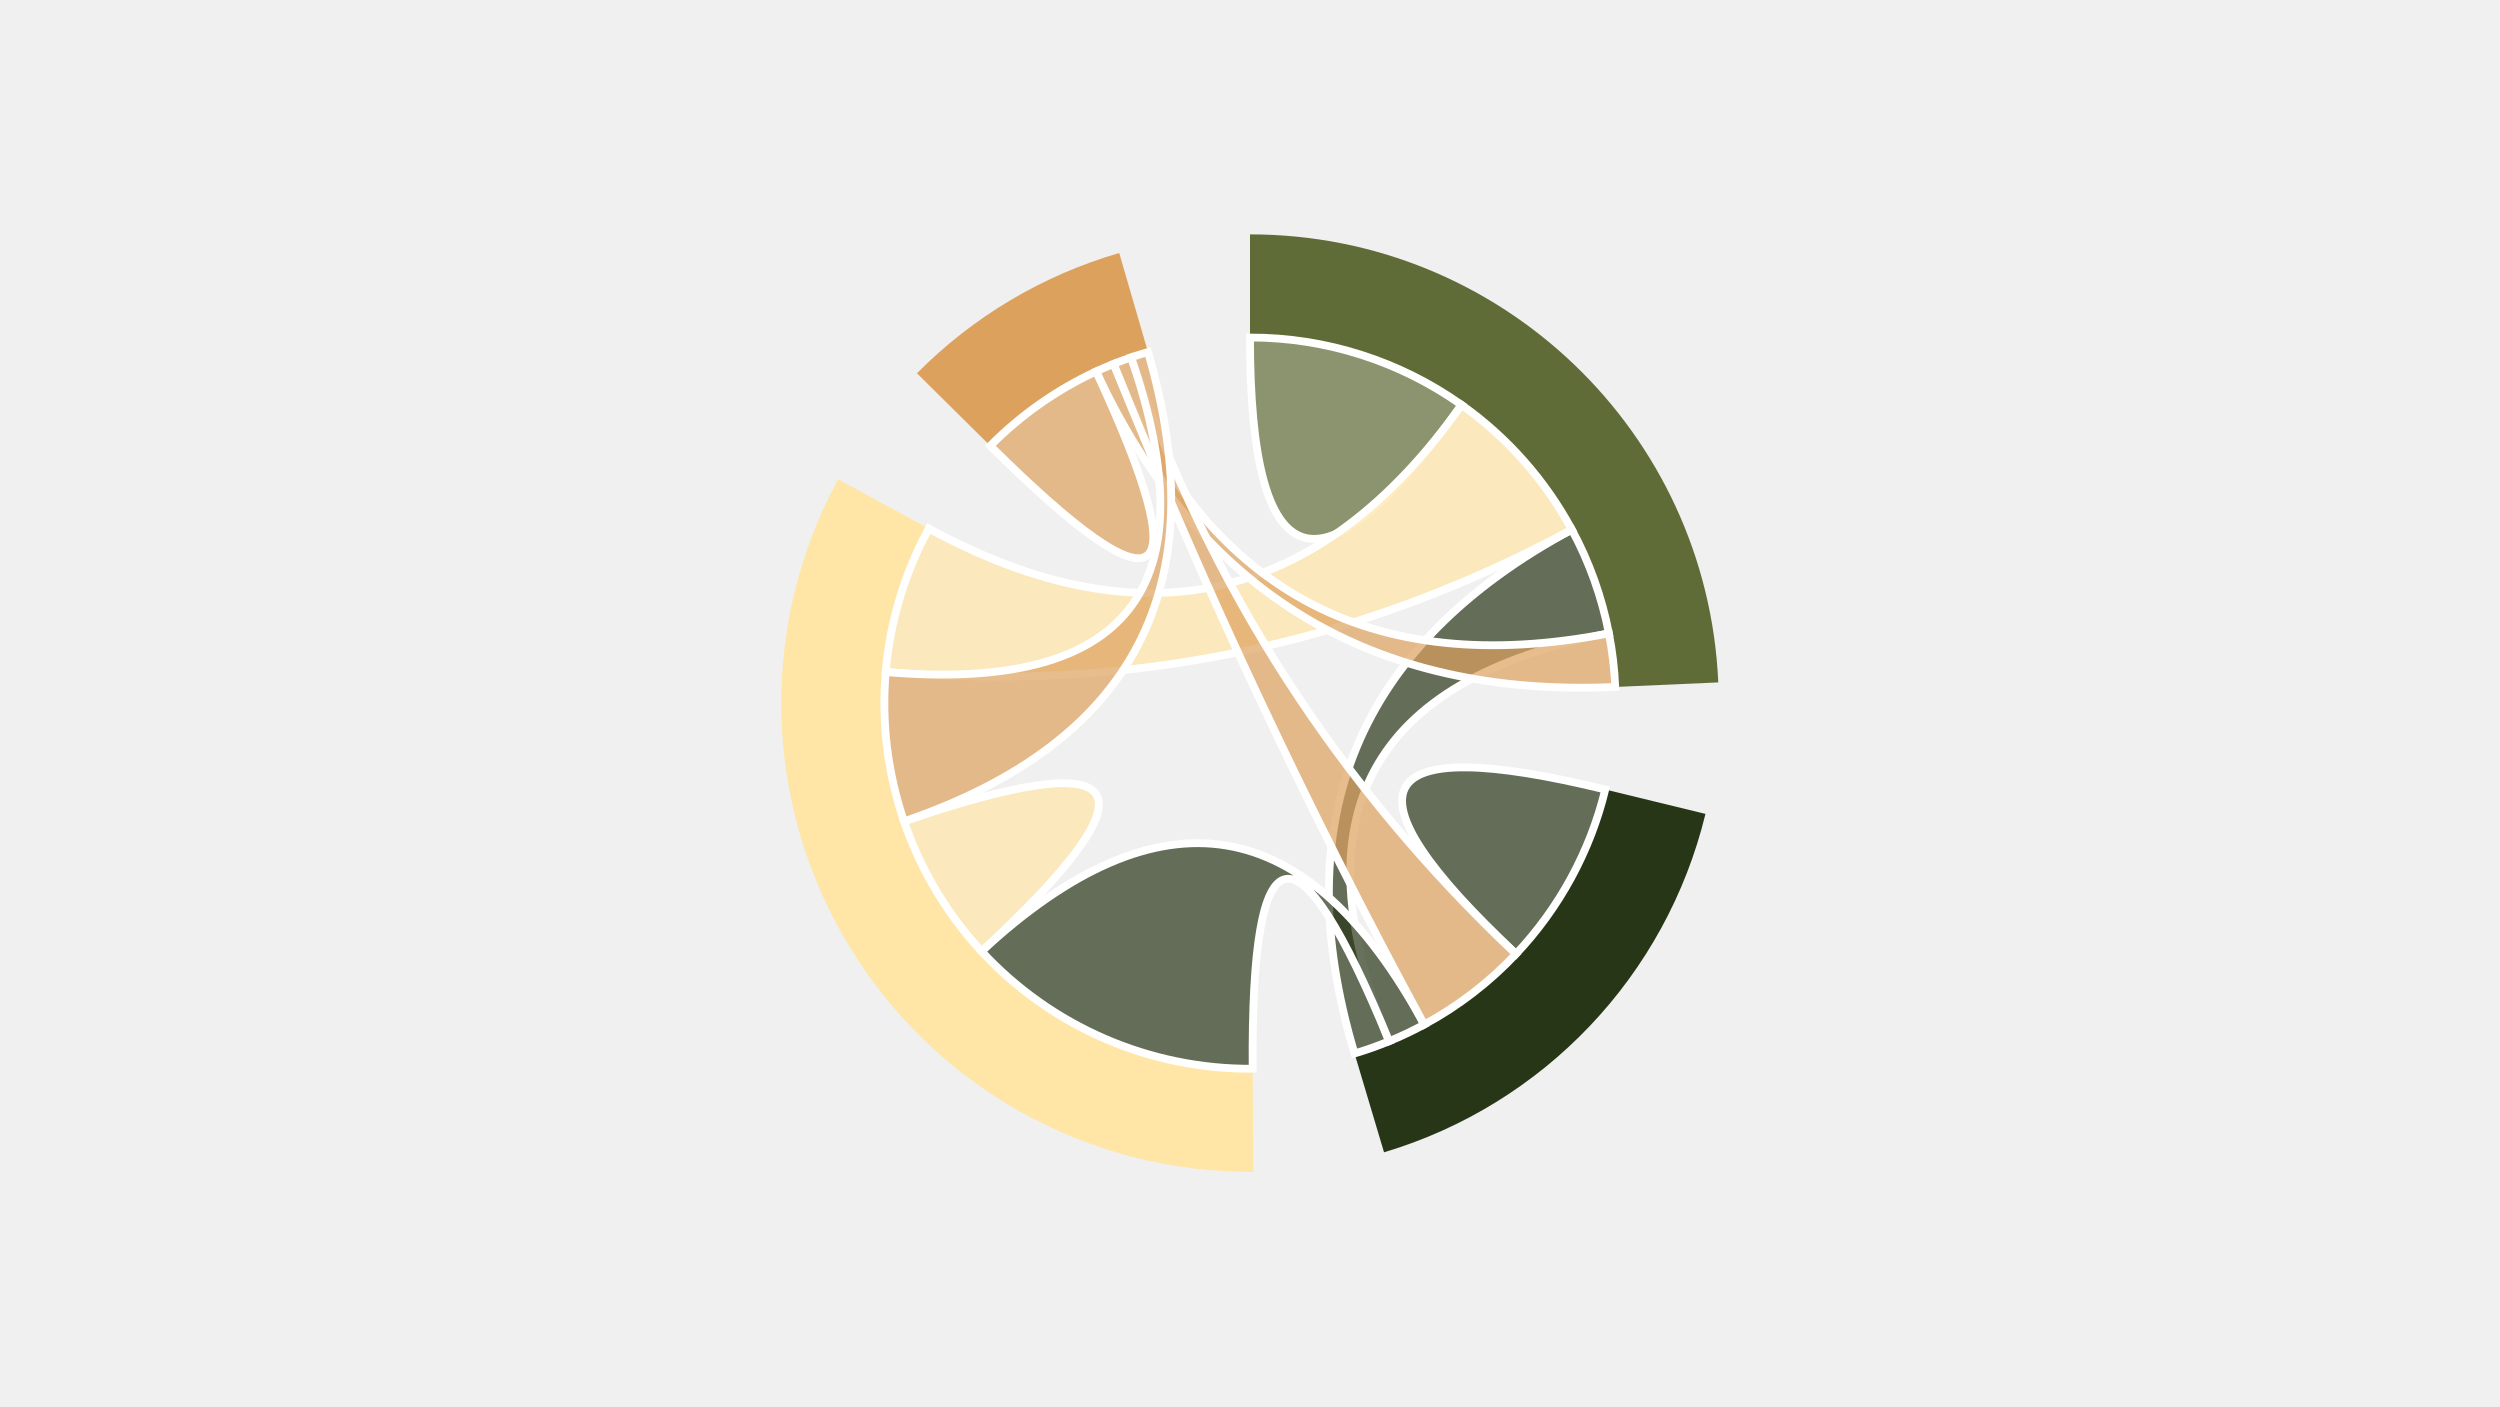
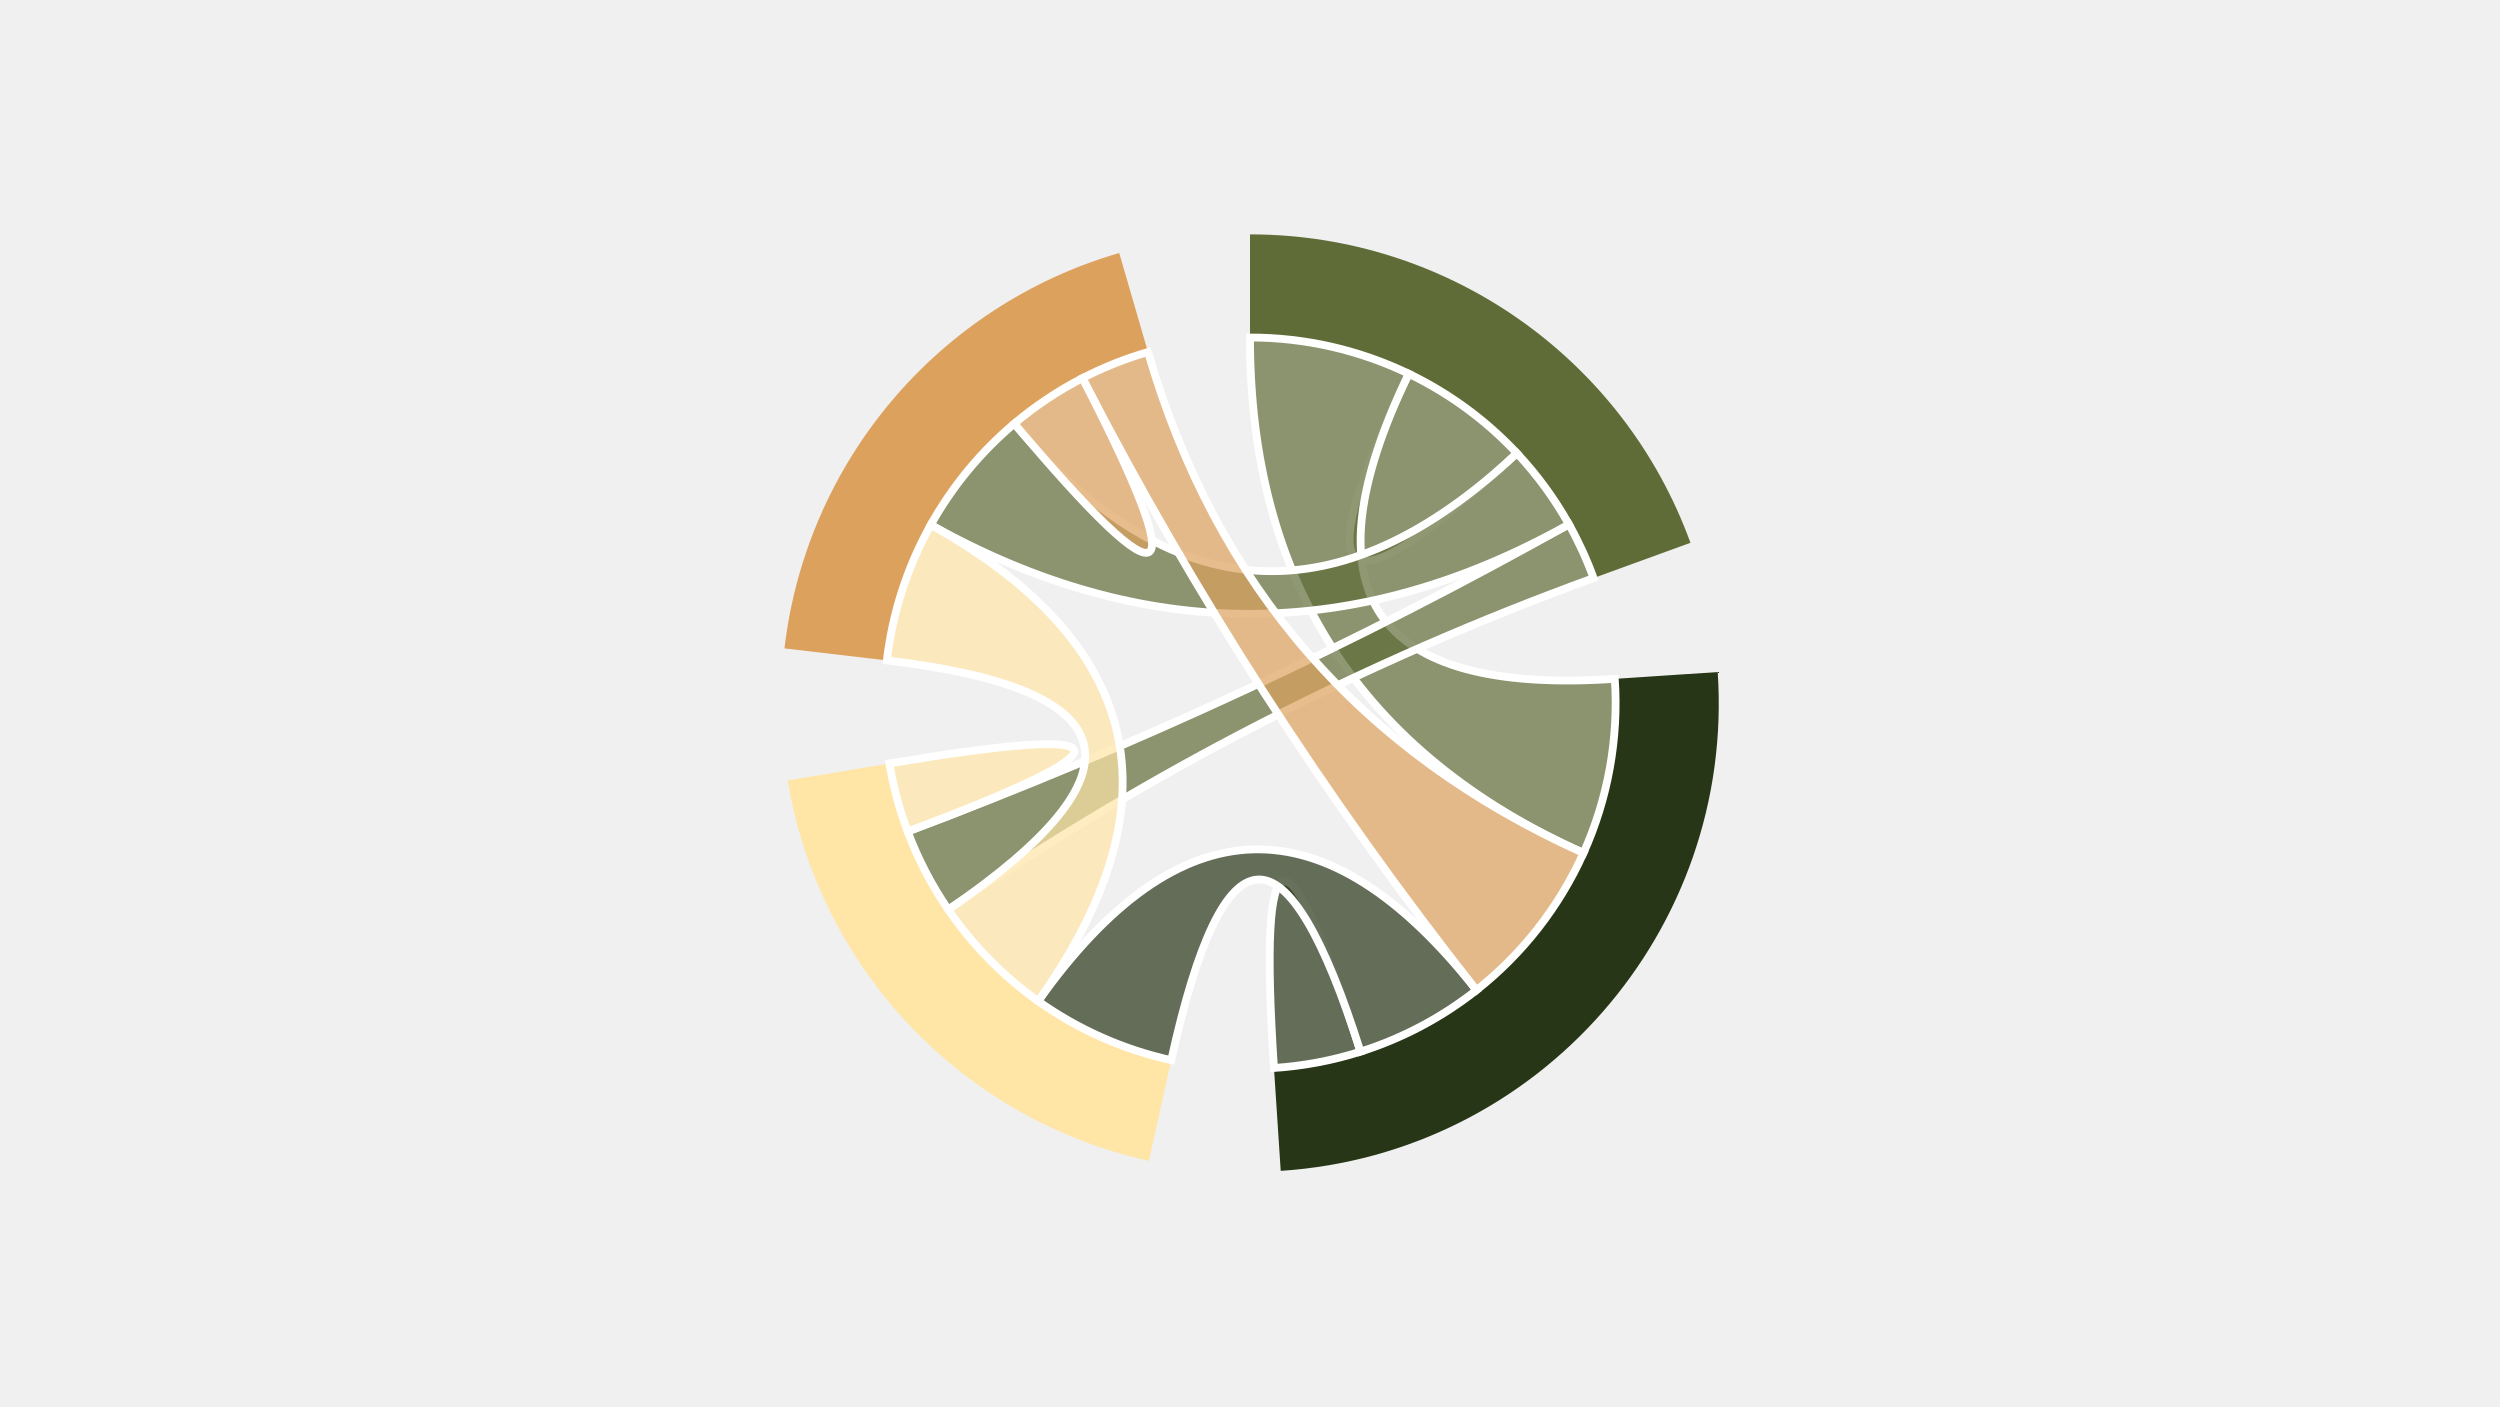
<svg xmlns="http://www.w3.org/2000/svg" width="320" height="180" viewBox="0 0 320 180">
  <svg width="320" height="180" viewBox="0 0 320 180" preserveAspectRatio="xMidYMid meet">
    <g transform="translate(160 90) rotate(0)" data-chart-id="default-preview-Chord" data-chart-type="chord" data-ribbon-color="target" data-renderer="observable-chord@3" font-family="sans-serif">
-       <g data-mark-role="node" data-node-key="black" data-angle-start="0" data-angle-end="87.46776">
-         <path d="M0,-60A60,60,0,0,1,59.941,-2.651L46.754,-2.068A46.8,46.8,0,0,0,0,-46.8Z" fill="#606c38" />
+       <g data-mark-role="node" data-node-key="black" data-angle-start="0" data-angle-end="69.99568368089618">
+         <path d="M0,-60A60,60,0,0,1,56.38,-20.525L43.976,-16.01A46.8,46.8,0,0,0,0,-46.8Z" fill="#606c38" />
      </g>
-       <g data-mark-role="node" data-node-key="blond" data-angle-start="103.66775999999999" data-angle-end="163.38672">
-         <path d="M58.301,14.177A60,60,0,0,1,17.155,57.495L13.381,44.846A46.8,46.8,0,0,0,45.475,11.058Z" fill="#283618" />
+       <g data-mark-role="node" data-node-key="blond" data-angle-start="86.19568368089617" data-angle-end="176.24284674535616">
+         <path d="M59.868,-3.981A60,60,0,0,1,3.932,59.871L3.067,46.699A46.8,46.8,0,0,0,46.697,-3.105Z" fill="#283618" />
      </g>
-       <g data-mark-role="node" data-node-key="brown" data-angle-start="179.58672" data-angle-end="298.52279999999996">
-         <path d="M0.433,59.998A60,60,0,0,1,-52.718,-28.651L-41.12,-22.347A46.8,46.8,0,0,0,0.338,46.799Z" fill="#ffe6a7" />
+       <g data-mark-role="node" data-node-key="brown" data-angle-start="192.44284674535615" data-angle-end="260.50484478339297">
+         <path d="M-12.928,58.591A60,60,0,0,1,-59.178,9.898L-46.159,7.72A46.8,46.8,0,0,0,-10.084,45.701Z" fill="#ffe6a7" />
      </g>
-       <g data-mark-role="node" data-node-key="red" data-angle-start="314.7228" data-angle-end="343.8">
-         <path d="M-42.631,-42.221A60,60,0,0,1,-16.739,-57.618L-13.057,-44.942A46.8,46.8,0,0,0,-33.252,-32.932Z" fill="#dda15e" />
+       <g data-mark-role="node" data-node-key="red" data-angle-start="276.70484478339296" data-angle-end="343.80000000000007">
+         <path d="M-59.59,-7.005A60,60,0,0,1,-16.739,-57.618L-13.057,-44.942A46.8,46.8,0,0,0,-46.48,-5.464Z" fill="#dda15e" />
      </g>
-       <path data-chart-id="default-preview-Chord" data-mark-role="link" data-mark-group-id="mark-group:default-preview-Chord:link" data-source="black" data-target="black" d="M2.865673510004806e-15,-46.8A46.8,46.8,0,0,1,27.077,-38.172Q0,0,2.865673510004806e-15,-46.8Z" fill="#606c38" fill-opacity="0.7" stroke="white" />
-       <path data-chart-id="default-preview-Chord" data-mark-role="link" data-mark-group-id="mark-group:default-preview-Chord:link" data-source="black" data-target="blond" d="M41.195,-22.209A46.8,46.8,0,0,1,45.94,-8.929Q0,0,17.813,43.277A46.8,46.8,0,0,1,13.381,44.846Q0,0,41.195,-22.209Z" fill="#283618" fill-opacity="0.7" stroke="white" />
-       <path data-chart-id="default-preview-Chord" data-mark-role="link" data-mark-group-id="mark-group:default-preview-Chord:link" data-source="black" data-target="brown" d="M27.077,-38.172A46.8,46.8,0,0,1,41.195,-22.209Q0,0,-46.631,-3.979A46.8,46.8,0,0,1,-41.12,-22.347Q0,0,27.077,-38.172Z" fill="#ffe6a7" fill-opacity="0.7" stroke="white" />
-       <path data-chart-id="default-preview-Chord" data-mark-role="link" data-mark-group-id="mark-group:default-preview-Chord:link" data-source="black" data-target="red" d="M45.94,-8.929A46.8,46.8,0,0,1,46.754,-2.068Q0,0,-19.695,-42.454A46.8,46.8,0,0,1,-17.454,-43.424Q0,0,45.94,-8.929Z" fill="#dda15e" fill-opacity="0.7" stroke="white" />
-       <path data-chart-id="default-preview-Chord" data-mark-role="link" data-mark-group-id="mark-group:default-preview-Chord:link" data-source="blond" data-target="blond" d="M45.475,11.058A46.8,46.8,0,0,1,34.043,32.114Q0,0,45.475,11.058Z" fill="#283618" fill-opacity="0.7" stroke="white" />
-       <path data-chart-id="default-preview-Chord" data-mark-role="link" data-mark-group-id="mark-group:default-preview-Chord:link" data-source="brown" data-target="blond" d="M0.338,46.799A46.8,46.8,0,0,1,-34.364,31.77Q0,0,22.298,41.147A46.8,46.8,0,0,1,17.813,43.277Q0,0,0.338,46.799Z" fill="#283618" fill-opacity="0.7" stroke="white" />
-       <path data-chart-id="default-preview-Chord" data-mark-role="link" data-mark-group-id="mark-group:default-preview-Chord:link" data-source="blond" data-target="red" d="M34.043,32.114A46.8,46.8,0,0,1,22.298,41.147Q0,0,-17.454,-43.424A46.8,46.8,0,0,1,-15.217,-44.257Q0,0,34.043,32.114Z" fill="#dda15e" fill-opacity="0.7" stroke="white" />
-       <path data-chart-id="default-preview-Chord" data-mark-role="link" data-mark-group-id="mark-group:default-preview-Chord:link" data-source="brown" data-target="brown" d="M-34.364,31.77A46.8,46.8,0,0,1,-44.284,15.137Q0,0,-34.364,31.77Z" fill="#ffe6a7" fill-opacity="0.7" stroke="white" />
-       <path data-chart-id="default-preview-Chord" data-mark-role="link" data-mark-group-id="mark-group:default-preview-Chord:link" data-source="brown" data-target="red" d="M-44.284,15.137A46.8,46.8,0,0,1,-46.631,-3.979Q0,0,-15.217,-44.257A46.8,46.8,0,0,1,-13.057,-44.942Q0,0,-44.284,15.137Z" fill="#dda15e" fill-opacity="0.7" stroke="white" />
-       <path data-chart-id="default-preview-Chord" data-mark-role="link" data-mark-group-id="mark-group:default-preview-Chord:link" data-source="red" data-target="red" d="M-33.252,-32.932A46.8,46.8,0,0,1,-19.695,-42.454Q0,0,-33.252,-32.932Z" fill="#dda15e" fill-opacity="0.7" stroke="white" />
+       <path data-chart-id="default-preview-Chord" data-mark-role="link" data-mark-group-id="mark-group:default-preview-Chord:link" data-source="black" data-target="black" d="M20.315,-42.161A46.8,46.8,0,0,1,34.166,-31.983Q0,0,20.315,-42.161Z" fill="#606c38" fill-opacity="0.7" stroke="white" />
+       <path data-chart-id="default-preview-Chord" data-mark-role="link" data-mark-group-id="mark-group:default-preview-Chord:link" data-source="blond" data-target="black" d="M46.697,-3.105A46.8,46.8,0,0,1,42.686,19.187Q0,0,2.865673510004806e-15,-46.8A46.8,46.8,0,0,1,20.315,-42.161Q0,0,46.697,-3.105Z" fill="#606c38" fill-opacity="0.7" stroke="white" />
+       <path data-chart-id="default-preview-Chord" data-mark-role="link" data-mark-group-id="mark-group:default-preview-Chord:link" data-source="brown" data-target="black" d="M-38.616,26.44A46.8,46.8,0,0,1,-43.818,16.439Q0,0,40.823,-22.886A46.8,46.8,0,0,1,43.976,-16.01Q0,0,-38.616,26.44Z" fill="#606c38" fill-opacity="0.7" stroke="white" />
+       <path data-chart-id="default-preview-Chord" data-mark-role="link" data-mark-group-id="mark-group:default-preview-Chord:link" data-source="red" data-target="black" d="M-40.86,-22.82A46.8,46.8,0,0,1,-30.168,-35.779Q0,0,34.166,-31.983A46.8,46.8,0,0,1,40.823,-22.886Q0,0,-40.86,-22.82Z" fill="#606c38" fill-opacity="0.7" stroke="white" />
+       <path data-chart-id="default-preview-Chord" data-mark-role="link" data-mark-group-id="mark-group:default-preview-Chord:link" data-source="blond" data-target="blond" d="M14.145,44.611A46.8,46.8,0,0,1,3.067,46.699Q0,0,14.145,44.611Z" fill="#283618" fill-opacity="0.7" stroke="white" />
+       <path data-chart-id="default-preview-Chord" data-mark-role="link" data-mark-group-id="mark-group:default-preview-Chord:link" data-source="brown" data-target="blond" d="M-10.084,45.701A46.8,46.8,0,0,1,-27.113,38.146Q0,0,28.987,36.742A46.8,46.8,0,0,1,14.145,44.611Q0,0,-10.084,45.701Z" fill="#283618" fill-opacity="0.7" stroke="white" />
+       <path data-chart-id="default-preview-Chord" data-mark-role="link" data-mark-group-id="mark-group:default-preview-Chord:link" data-source="blond" data-target="red" d="M42.686,19.187A46.8,46.8,0,0,1,28.987,36.742Q0,0,-21.443,-41.599A46.8,46.8,0,0,1,-13.057,-44.942Q0,0,42.686,19.187Z" fill="#dda15e" fill-opacity="0.7" stroke="white" />
+       <path data-chart-id="default-preview-Chord" data-mark-role="link" data-mark-group-id="mark-group:default-preview-Chord:link" data-source="brown" data-target="brown" d="M-43.818,16.439A46.8,46.8,0,0,1,-46.159,7.72Q0,0,-43.818,16.439Z" fill="#ffe6a7" fill-opacity="0.7" stroke="white" />
+       <path data-chart-id="default-preview-Chord" data-mark-role="link" data-mark-group-id="mark-group:default-preview-Chord:link" data-source="red" data-target="brown" d="M-46.48,-5.464A46.8,46.8,0,0,1,-40.86,-22.82Q0,0,-27.113,38.146A46.8,46.8,0,0,1,-38.616,26.44Q0,0,-46.48,-5.464Z" fill="#ffe6a7" fill-opacity="0.7" stroke="white" />
+       <path data-chart-id="default-preview-Chord" data-mark-role="link" data-mark-group-id="mark-group:default-preview-Chord:link" data-source="red" data-target="red" d="M-30.168,-35.779A46.8,46.8,0,0,1,-21.443,-41.599Q0,0,-30.168,-35.779Z" fill="#dda15e" fill-opacity="0.7" stroke="white" />
    </g>
  </svg>
</svg>
